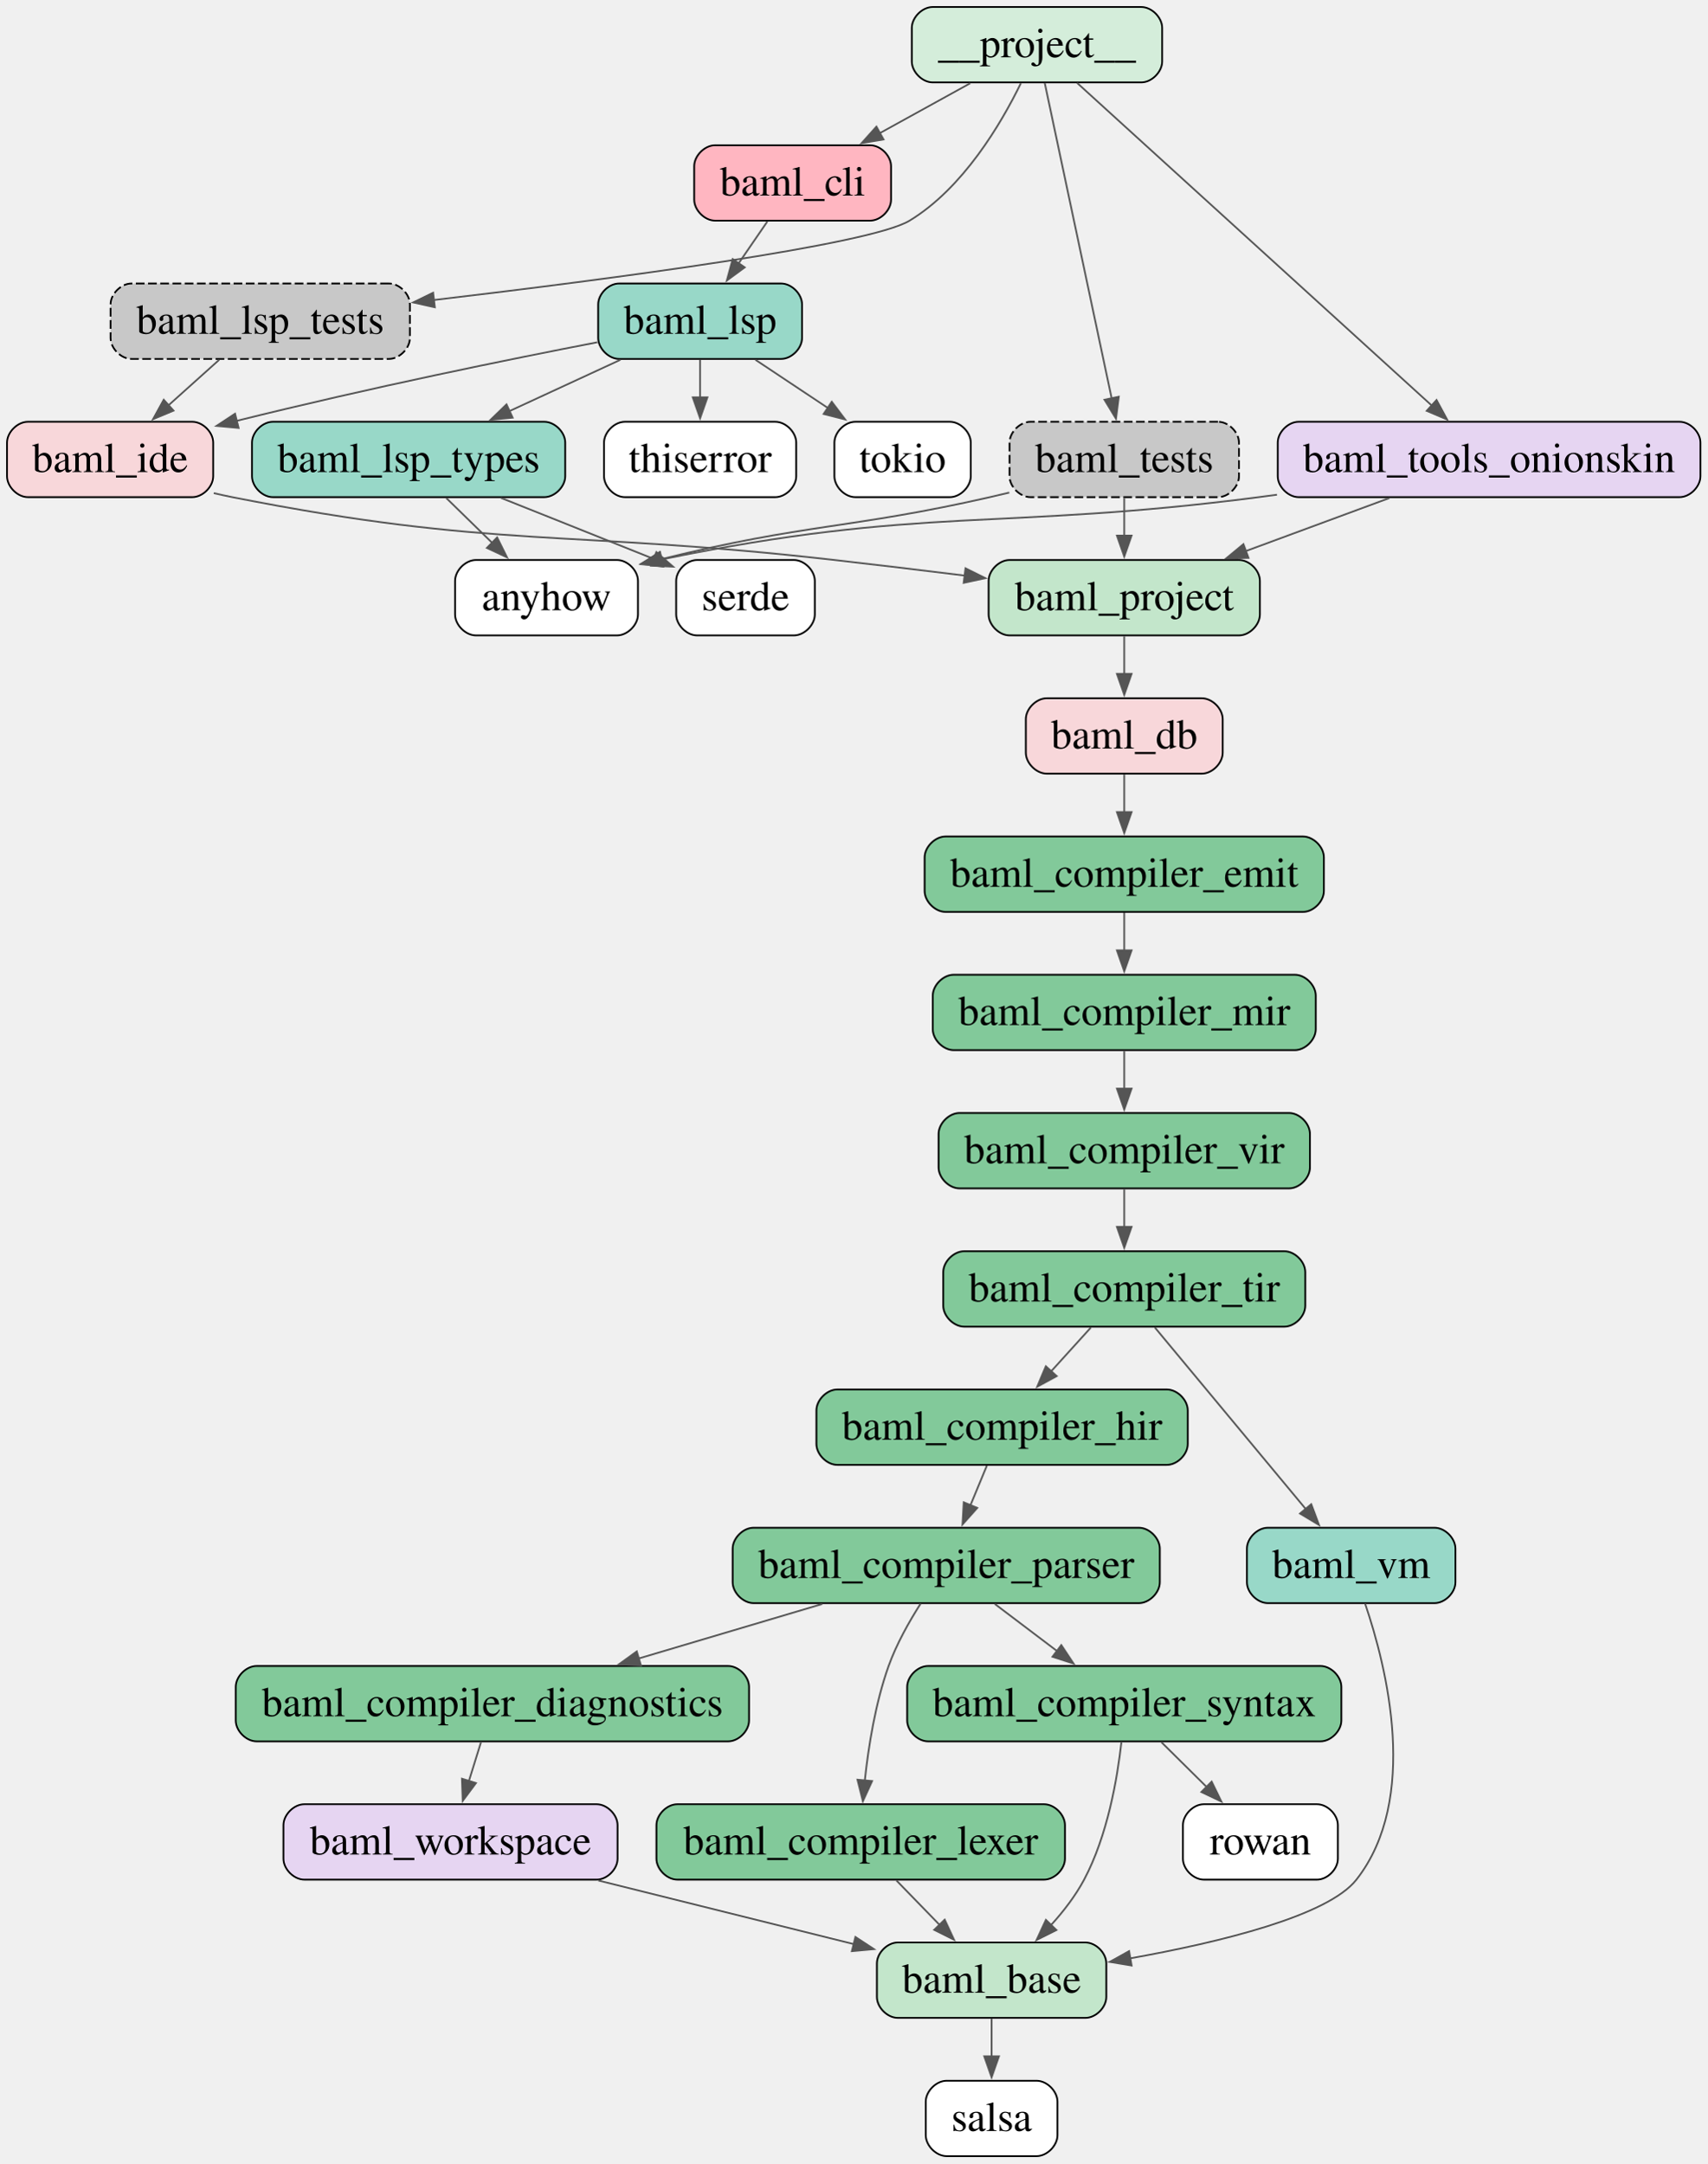
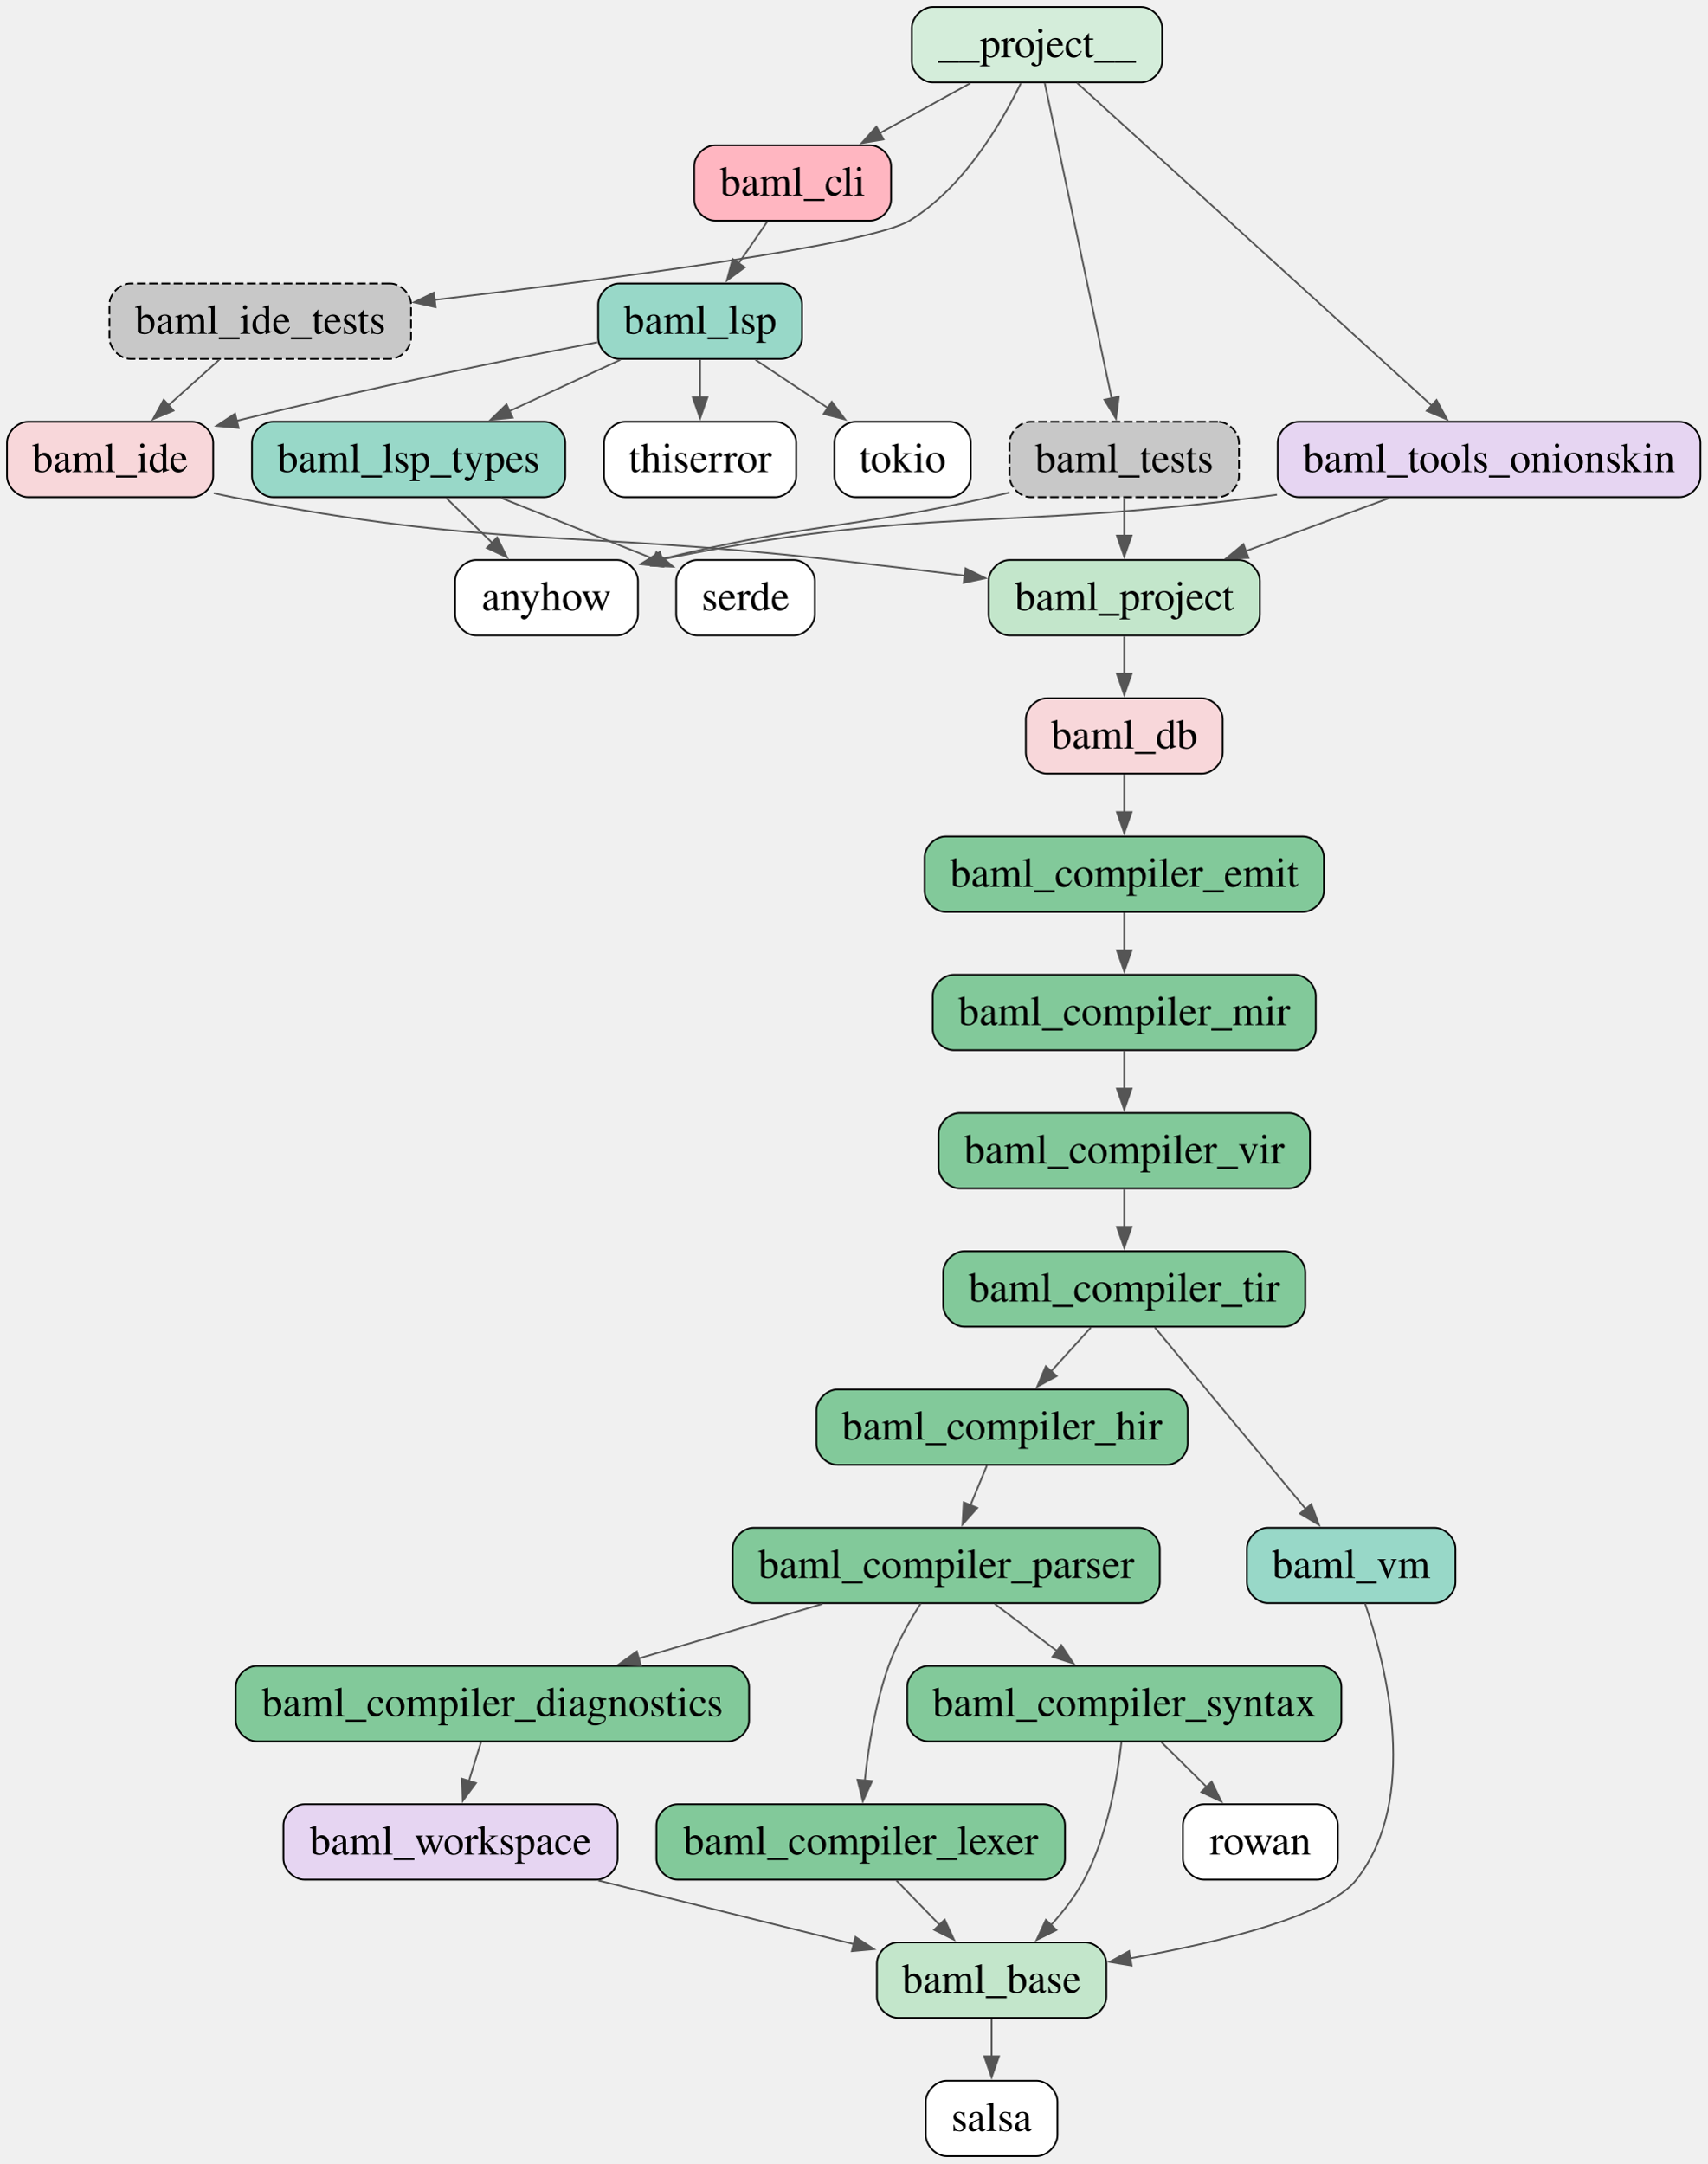
<svg xmlns="http://www.w3.org/2000/svg" viewBox="0 0 978.12 1239.20" width="978" height="1239">
  <g id="graph0" class="graph" transform="scale(1 1) rotate(0) translate(4 1235.2)">
    <g id="node1" class="node">
      <path fill="#d4edda" stroke="black" d="M649.77,-1231.2C649.77,-1231.2 530.34,-1231.2 530.34,-1231.2 524.34,-1231.2 518.34,-1225.2 518.34,-1219.2 518.34,-1219.2 518.34,-1200 518.34,-1200 518.34,-1194 524.34,-1188 530.34,-1188 530.34,-1188 649.77,-1188 649.77,-1188 655.77,-1188 661.77,-1194 661.77,-1200 661.77,-1200 661.77,-1219.2 661.77,-1219.2 661.77,-1225.2 655.77,-1231.2 649.77,-1231.2" />
      <text text-anchor="middle" x="590.05" y="-1202.4" font-family="Times,serif" font-size="24.00">__project__</text>
    </g>
    <g id="node4" class="node">
      <path fill="#ffb6c1" stroke="black" d="M494.44,-1152C494.44,-1152 405.67,-1152 405.67,-1152 399.67,-1152 393.67,-1146 393.67,-1140 393.67,-1140 393.67,-1120.8 393.67,-1120.8 393.67,-1114.8 399.67,-1108.8 405.67,-1108.8 405.67,-1108.8 494.44,-1108.8 494.44,-1108.8 500.44,-1108.8 506.44,-1114.8 506.44,-1120.8 506.44,-1120.8 506.44,-1140 506.44,-1140 506.44,-1146 500.44,-1152 494.44,-1152" />
      <text text-anchor="middle" x="450.05" y="-1123.2" font-family="Times,serif" font-size="24.00">baml_cli</text>
    </g>
    <g id="edge1" class="edge">
      <path fill="none" stroke="#555555" d="M551.8,-1187.5C535.75,-1178.65 516.87,-1168.25 499.77,-1158.81" />
      <polygon fill="#555555" stroke="#555555" points="502.13,-1155.32 489.59,-1153.2 498.07,-1162.67 502.13,-1155.32" />
    </g>
-     <g id="node17" class="node">
-       <path fill="#a0a0a0" fill-opacity="0.502" stroke="black" stroke-dasharray="5,2" d="M218.79,-1072.8C218.79,-1072.8 71.32,-1072.8 71.32,-1072.8 65.32,-1072.8 59.32,-1066.8 59.32,-1060.8 59.32,-1060.8 59.32,-1041.6 59.32,-1041.6 59.32,-1035.6 65.32,-1029.6 71.32,-1029.6 71.32,-1029.6 218.79,-1029.6 218.79,-1029.6 224.79,-1029.6 230.79,-1035.6 230.79,-1041.6 230.79,-1041.6 230.79,-1060.8 230.79,-1060.8 230.79,-1066.8 224.79,-1072.8 218.79,-1072.8" />
-       <text text-anchor="middle" x="145.05" y="-1044" font-family="Times,serif" font-size="24.00">baml_lsp_tests</text>
+     <g id="node16" class="node">
+       <path fill="#a0a0a0" fill-opacity="0.502" stroke="black" stroke-dasharray="5,2" d="M219.44,-1072.8C219.44,-1072.8 70.67,-1072.8 70.67,-1072.8 64.67,-1072.8 58.67,-1066.8 58.67,-1060.8 58.67,-1060.8 58.67,-1041.6 58.67,-1041.6 58.67,-1035.6 64.67,-1029.6 70.67,-1029.6 70.67,-1029.6 219.44,-1029.6 219.44,-1029.6 225.44,-1029.6 231.44,-1035.6 231.44,-1041.6 231.44,-1041.6 231.44,-1060.8 231.44,-1060.8 231.44,-1066.8 225.44,-1072.8 219.44,-1072.8" />
+       <text text-anchor="middle" x="145.05" y="-1044" font-family="Times,serif" font-size="24.00">baml_ide_tests</text>
    </g>
    <g id="edge2" class="edge">
-       <path fill="none" stroke="#555555" d="M580.83,-1187.54C569.43,-1164.2 547.71,-1127.39 517.05,-1108.8 494.04,-1094.85 346.54,-1075.41 244.33,-1063.32" />
-       <polygon fill="#555555" stroke="#555555" points="245.08,-1059.18 232.67,-1061.95 244.1,-1067.52 245.08,-1059.18" />
+       <path fill="none" stroke="#555555" d="M580.83,-1187.54C569.43,-1164.2 547.71,-1127.39 517.05,-1108.8 494.08,-1094.87 346.96,-1075.46 244.78,-1063.38" />
+       <polygon fill="#555555" stroke="#555555" points="245.52,-1059.23 233.12,-1062.01 244.54,-1067.58 245.52,-1059.23" />
    </g>
    <g id="node20" class="node">
      <path fill="#a0a0a0" fill-opacity="0.502" stroke="black" stroke-dasharray="5,2" d="M693.78,-993.6C693.78,-993.6 586.33,-993.6 586.33,-993.6 580.33,-993.6 574.33,-987.6 574.33,-981.6 574.33,-981.6 574.33,-962.4 574.33,-962.4 574.33,-956.4 580.33,-950.4 586.33,-950.4 586.33,-950.4 693.78,-950.4 693.78,-950.4 699.78,-950.4 705.78,-956.4 705.78,-962.4 705.78,-962.4 705.78,-981.6 705.78,-981.6 705.78,-987.6 699.78,-993.6 693.78,-993.6" />
      <text text-anchor="middle" x="640.05" y="-964.8" font-family="Times,serif" font-size="24.00">baml_tests</text>
    </g>
    <g id="edge3" class="edge">
      <path fill="none" stroke="#555555" d="M594.49,-1187.69C603.15,-1146.91 622.35,-1056.43 632.85,-1006.94" />
      <polygon fill="#555555" stroke="#555555" points="636.93,-1007.95 635.31,-995.34 628.71,-1006.21 636.93,-1007.95" />
    </g>
    <g id="node21" class="node">
      <path fill="#e6d5f2" stroke="black" d="M958.12,-993.6C958.12,-993.6 739.98,-993.6 739.98,-993.6 733.98,-993.6 727.98,-987.6 727.98,-981.6 727.98,-981.6 727.98,-962.4 727.98,-962.4 727.98,-956.4 733.98,-950.4 739.98,-950.4 739.98,-950.4 958.12,-950.4 958.12,-950.4 964.12,-950.4 970.12,-956.4 970.12,-962.4 970.12,-962.4 970.12,-981.6 970.12,-981.6 970.12,-987.6 964.12,-993.6 958.12,-993.6" />
      <text text-anchor="middle" x="849.05" y="-964.8" font-family="Times,serif" font-size="24.00">baml_tools_onionskin</text>
    </g>
    <g id="edge4" class="edge">
      <path fill="none" stroke="#555555" d="M613.04,-1187.69C659.12,-1145.78 762.92,-1051.35 816.18,-1002.91" />
      <polygon fill="#555555" stroke="#555555" points="818.95,-1006.06 825,-994.88 813.3,-999.85 818.95,-1006.06" />
    </g>
    <g id="node2" class="node">
      <path fill="white" stroke="black" d="M349.45,-914.4C349.45,-914.4 268.66,-914.4 268.66,-914.4 262.66,-914.4 256.66,-908.4 256.66,-902.4 256.66,-902.4 256.66,-883.2 256.66,-883.2 256.66,-877.2 262.66,-871.2 268.66,-871.2 268.66,-871.2 349.45,-871.2 349.45,-871.2 355.45,-871.2 361.45,-877.2 361.45,-883.2 361.45,-883.2 361.45,-902.4 361.45,-902.4 361.45,-908.4 355.45,-914.4 349.45,-914.4" />
      <text text-anchor="middle" x="309.05" y="-885.6" font-family="Times,serif" font-size="24.00">anyhow</text>
    </g>
    <g id="node3" class="node">
      <path fill="#c3e6cb" stroke="black" d="M617.77,-122.4C617.77,-122.4 510.34,-122.4 510.34,-122.4 504.34,-122.4 498.34,-116.4 498.34,-110.4 498.34,-110.4 498.34,-91.2 498.34,-91.2 498.34,-85.2 504.34,-79.2 510.34,-79.2 510.34,-79.2 617.77,-79.2 617.77,-79.2 623.77,-79.2 629.77,-85.2 629.77,-91.2 629.77,-91.2 629.77,-110.4 629.77,-110.4 629.77,-116.4 623.77,-122.4 617.77,-122.4" />
      <text text-anchor="middle" x="564.05" y="-93.6" font-family="Times,serif" font-size="24.00">baml_base</text>
    </g>
    <g id="node25" class="node">
      <path fill="white" stroke="black" d="M589.78,-43.2C589.78,-43.2 538.33,-43.2 538.33,-43.2 532.33,-43.2 526.33,-37.2 526.33,-31.2 526.33,-31.2 526.33,-12 526.33,-12 526.33,-6 532.33,0 538.33,0 538.33,0 589.78,0 589.78,0 595.78,0 601.78,-6 601.78,-12 601.78,-12 601.78,-31.2 601.78,-31.2 601.78,-37.2 595.78,-43.2 589.78,-43.2" />
      <text text-anchor="middle" x="564.05" y="-14.4" font-family="Times,serif" font-size="24.00">salsa</text>
    </g>
    <g id="edge5" class="edge">
      <path fill="none" stroke="#555555" d="M564.05,-78.7C564.05,-71.98 564.05,-64.36 564.05,-56.95" />
      <polygon fill="#555555" stroke="#555555" points="568.25,-57.18 564.05,-45.18 559.85,-57.18 568.25,-57.18" />
    </g>
-     <g id="node16" class="node">
+     <g id="node17" class="node">
      <path fill="#98d8c8" stroke="black" d="M443.45,-1072.8C443.45,-1072.8 350.66,-1072.8 350.66,-1072.8 344.66,-1072.8 338.66,-1066.8 338.66,-1060.8 338.66,-1060.8 338.66,-1041.6 338.66,-1041.6 338.66,-1035.6 344.66,-1029.6 350.66,-1029.6 350.66,-1029.6 443.45,-1029.6 443.45,-1029.6 449.45,-1029.6 455.45,-1035.6 455.45,-1041.6 455.45,-1041.6 455.45,-1060.8 455.45,-1060.8 455.45,-1066.8 449.45,-1072.8 443.45,-1072.8" />
      <text text-anchor="middle" x="397.05" y="-1044" font-family="Times,serif" font-size="24.00">baml_lsp</text>
    </g>
    <g id="edge6" class="edge">
      <path fill="none" stroke="#555555" d="M435.57,-1108.3C430.49,-1100.9 424.66,-1092.41 419.1,-1084.31" />
      <polygon fill="#555555" stroke="#555555" points="422.63,-1082.03 412.38,-1074.52 415.71,-1086.79 422.63,-1082.03" />
    </g>
    <g id="node5" class="node">
      <path fill="#82c99a" stroke="black" d="M413.09,-280.8C413.09,-280.8 143.02,-280.8 143.02,-280.8 137.02,-280.8 131.02,-274.8 131.02,-268.8 131.02,-268.8 131.02,-249.6 131.02,-249.6 131.02,-243.6 137.02,-237.6 143.02,-237.6 143.02,-237.6 413.09,-237.6 413.09,-237.6 419.09,-237.6 425.09,-243.6 425.09,-249.6 425.09,-249.6 425.09,-268.8 425.09,-268.8 425.09,-274.8 419.09,-280.8 413.09,-280.8" />
      <text text-anchor="middle" x="278.05" y="-252" font-family="Times,serif" font-size="24.00">baml_compiler_diagnostics</text>
    </g>
    <g id="node23" class="node">
      <path fill="#e6d5f2" stroke="black" d="M337.76,-201.6C337.76,-201.6 170.35,-201.6 170.35,-201.6 164.35,-201.6 158.35,-195.6 158.35,-189.6 158.35,-189.6 158.35,-170.4 158.35,-170.4 158.35,-164.4 164.35,-158.4 170.35,-158.4 170.35,-158.4 337.76,-158.4 337.76,-158.4 343.76,-158.4 349.76,-164.4 349.76,-170.4 349.76,-170.4 349.76,-189.6 349.76,-189.6 349.76,-195.6 343.76,-201.6 337.76,-201.6" />
      <text text-anchor="middle" x="254.05" y="-172.8" font-family="Times,serif" font-size="24.00">baml_workspace</text>
    </g>
    <g id="edge7" class="edge">
      <path fill="none" stroke="#555555" d="M271.5,-237.1C269.35,-230.21 266.92,-222.37 264.56,-214.79" />
      <polygon fill="#555555" stroke="#555555" points="268.63,-213.73 261.05,-203.52 260.61,-216.22 268.63,-213.73" />
    </g>
    <g id="node6" class="node">
      <path fill="#82c99a" stroke="black" d="M742.43,-756C742.43,-756 537.68,-756 537.68,-756 531.68,-756 525.68,-750 525.68,-744 525.68,-744 525.68,-724.8 525.68,-724.8 525.68,-718.8 531.68,-712.8 537.68,-712.8 537.68,-712.8 742.43,-712.8 742.43,-712.8 748.43,-712.8 754.43,-718.8 754.43,-724.8 754.43,-724.8 754.43,-744 754.43,-744 754.43,-750 748.43,-756 742.43,-756" />
      <text text-anchor="middle" x="640.05" y="-727.2" font-family="Times,serif" font-size="24.00">baml_compiler_emit</text>
    </g>
    <g id="node9" class="node">
      <path fill="#82c99a" stroke="black" d="M737.76,-676.8C737.76,-676.8 542.35,-676.8 542.35,-676.8 536.35,-676.8 530.35,-670.8 530.35,-664.8 530.35,-664.8 530.35,-645.6 530.35,-645.6 530.35,-639.6 536.35,-633.6 542.35,-633.6 542.35,-633.6 737.76,-633.6 737.76,-633.6 743.76,-633.6 749.76,-639.6 749.76,-645.6 749.76,-645.6 749.76,-664.8 749.76,-664.8 749.76,-670.8 743.76,-676.8 737.76,-676.8" />
      <text text-anchor="middle" x="640.05" y="-648" font-family="Times,serif" font-size="24.00">baml_compiler_mir</text>
    </g>
    <g id="edge8" class="edge">
      <path fill="none" stroke="#555555" d="M640.05,-712.3C640.05,-705.58 640.05,-697.96 640.05,-690.55" />
      <polygon fill="#555555" stroke="#555555" points="644.25,-690.78 640.05,-678.78 635.85,-690.78 644.25,-690.78" />
    </g>
    <g id="node7" class="node">
      <path fill="#82c99a" stroke="black" d="M664.43,-439.2C664.43,-439.2 475.68,-439.2 475.68,-439.2 469.68,-439.2 463.68,-433.2 463.68,-427.2 463.68,-427.2 463.68,-408 463.68,-408 463.68,-402 469.68,-396 475.68,-396 475.68,-396 664.43,-396 664.43,-396 670.43,-396 676.43,-402 676.43,-408 676.43,-408 676.43,-427.2 676.43,-427.2 676.43,-433.2 670.43,-439.2 664.43,-439.2" />
      <text text-anchor="middle" x="570.05" y="-410.4" font-family="Times,serif" font-size="24.00">baml_compiler_hir</text>
    </g>
    <g id="node10" class="node">
      <path fill="#82c99a" stroke="black" d="M648.41,-360C648.41,-360 427.7,-360 427.7,-360 421.7,-360 415.7,-354 415.7,-348 415.7,-348 415.7,-328.8 415.7,-328.8 415.7,-322.8 421.7,-316.8 427.7,-316.8 427.7,-316.8 648.41,-316.8 648.41,-316.8 654.41,-316.8 660.41,-322.8 660.41,-328.8 660.41,-328.8 660.41,-348 660.41,-348 660.41,-354 654.41,-360 648.41,-360" />
      <text text-anchor="middle" x="538.05" y="-331.2" font-family="Times,serif" font-size="24.00">baml_compiler_parser</text>
    </g>
    <g id="edge9" class="edge">
      <path fill="none" stroke="#555555" d="M561.31,-395.5C558.42,-388.53 555.12,-380.58 551.94,-372.91" />
      <polygon fill="#555555" stroke="#555555" points="555.84,-371.35 547.37,-361.87 548.08,-374.56 555.84,-371.35" />
    </g>
    <g id="node8" class="node">
      <path fill="#82c99a" stroke="black" d="M594.08,-201.6C594.08,-201.6 384.03,-201.6 384.03,-201.6 378.03,-201.6 372.03,-195.6 372.03,-189.6 372.03,-189.6 372.03,-170.4 372.03,-170.4 372.03,-164.4 378.03,-158.4 384.03,-158.4 384.03,-158.4 594.08,-158.4 594.08,-158.4 600.08,-158.4 606.08,-164.4 606.08,-170.4 606.08,-170.4 606.08,-189.6 606.08,-189.6 606.08,-195.6 600.08,-201.6 594.08,-201.6" />
      <text text-anchor="middle" x="489.05" y="-172.8" font-family="Times,serif" font-size="24.00">baml_compiler_lexer</text>
    </g>
    <g id="edge10" class="edge">
      <path fill="none" stroke="#555555" d="M509.55,-157.9C517.15,-150.08 525.95,-141.03 534.22,-132.51" />
      <polygon fill="#555555" stroke="#555555" points="537.18,-135.49 542.53,-123.96 531.16,-129.64 537.18,-135.49" />
    </g>
    <g id="node13" class="node">
      <path fill="#82c99a" stroke="black" d="M734.43,-597.6C734.43,-597.6 545.68,-597.6 545.68,-597.6 539.68,-597.6 533.68,-591.6 533.68,-585.6 533.68,-585.6 533.68,-566.4 533.68,-566.4 533.68,-560.4 539.68,-554.4 545.68,-554.4 545.68,-554.4 734.43,-554.4 734.43,-554.4 740.43,-554.4 746.43,-560.4 746.43,-566.4 746.43,-566.4 746.43,-585.6 746.43,-585.6 746.43,-591.6 740.43,-597.6 734.43,-597.6" />
      <text text-anchor="middle" x="640.05" y="-568.8" font-family="Times,serif" font-size="24.00">baml_compiler_vir</text>
    </g>
    <g id="edge11" class="edge">
      <path fill="none" stroke="#555555" d="M640.05,-633.1C640.05,-626.38 640.05,-618.76 640.05,-611.35" />
      <polygon fill="#555555" stroke="#555555" points="644.25,-611.58 640.05,-599.58 635.85,-611.58 644.25,-611.58" />
    </g>
    <g id="edge12" class="edge">
      <path fill="none" stroke="#555555" d="M467.01,-316.3C434.48,-306.65 395.7,-295.13 361.76,-285.05" />
      <polygon fill="#555555" stroke="#555555" points="363.16,-281.09 350.47,-281.7 360.77,-289.14 363.16,-281.09" />
    </g>
    <g id="edge13" class="edge">
      <path fill="none" stroke="#555555" d="M523.4,-316.54C516.81,-306.23 509.54,-293.33 505.05,-280.8 497.49,-259.66 493.5,-234.72 491.39,-215.06" />
      <polygon fill="#555555" stroke="#555555" points="495.59,-214.88 490.3,-203.32 487.22,-215.65 495.59,-214.88" />
    </g>
    <g id="node11" class="node">
      <path fill="#82c99a" stroke="black" d="M752.43,-280.8C752.43,-280.8 527.68,-280.8 527.68,-280.8 521.68,-280.8 515.68,-274.8 515.68,-268.8 515.68,-268.8 515.68,-249.6 515.68,-249.6 515.68,-243.6 521.68,-237.6 527.68,-237.6 527.68,-237.6 752.43,-237.6 752.43,-237.6 758.43,-237.6 764.43,-243.6 764.43,-249.6 764.43,-249.6 764.43,-268.8 764.43,-268.8 764.43,-274.8 758.43,-280.8 752.43,-280.8" />
      <text text-anchor="middle" x="640.05" y="-252" font-family="Times,serif" font-size="24.00">baml_compiler_syntax</text>
    </g>
    <g id="edge14" class="edge">
      <path fill="none" stroke="#555555" d="M565.93,-316.3C576.95,-307.96 589.79,-298.24 601.67,-289.25" />
      <polygon fill="#555555" stroke="#555555" points="603.98,-292.77 611.01,-282.18 598.91,-286.08 603.98,-292.77" />
    </g>
    <g id="edge15" class="edge">
      <path fill="none" stroke="#555555" d="M638.42,-237.21C636.07,-216.22 630.43,-183.51 617.05,-158.4 612.12,-149.15 605.29,-140.29 598.17,-132.44" />
      <polygon fill="#555555" stroke="#555555" points="601.19,-129.52 589.82,-123.83 595.16,-135.37 601.19,-129.52" />
    </g>
    <g id="node24" class="node">
      <path fill="white" stroke="black" d="M750.44,-201.6C750.44,-201.6 685.67,-201.6 685.67,-201.6 679.67,-201.6 673.67,-195.6 673.67,-189.6 673.67,-189.6 673.67,-170.4 673.67,-170.4 673.67,-164.4 679.67,-158.4 685.67,-158.4 685.67,-158.4 750.44,-158.4 750.44,-158.4 756.44,-158.4 762.44,-164.4 762.44,-170.4 762.44,-170.4 762.44,-189.6 762.44,-189.6 762.44,-195.6 756.44,-201.6 750.44,-201.6" />
      <text text-anchor="middle" x="718.05" y="-172.8" font-family="Times,serif" font-size="24.00">rowan</text>
    </g>
    <g id="edge16" class="edge">
      <path fill="none" stroke="#555555" d="M661.37,-237.1C669.36,-229.19 678.62,-220.03 687.3,-211.44" />
      <polygon fill="#555555" stroke="#555555" points="690.12,-214.56 695.69,-203.13 684.21,-208.59 690.12,-214.56" />
    </g>
    <g id="node12" class="node">
      <path fill="#82c99a" stroke="black" d="M731.76,-518.4C731.76,-518.4 548.35,-518.4 548.35,-518.4 542.35,-518.4 536.35,-512.4 536.35,-506.4 536.35,-506.4 536.35,-487.2 536.35,-487.2 536.35,-481.2 542.35,-475.2 548.35,-475.2 548.35,-475.2 731.76,-475.2 731.76,-475.2 737.76,-475.2 743.76,-481.2 743.76,-487.2 743.76,-487.2 743.76,-506.4 743.76,-506.4 743.76,-512.4 737.76,-518.4 731.76,-518.4" />
      <text text-anchor="middle" x="640.05" y="-489.6" font-family="Times,serif" font-size="24.00">baml_compiler_tir</text>
    </g>
    <g id="edge17" class="edge">
      <path fill="none" stroke="#555555" d="M620.93,-474.7C613.9,-466.96 605.8,-458.02 598.16,-449.59" />
      <polygon fill="#555555" stroke="#555555" points="601.35,-446.86 590.18,-440.79 595.12,-452.5 601.35,-446.86" />
    </g>
    <g id="node22" class="node">
      <path fill="#98d8c8" stroke="black" d="M817.78,-360C817.78,-360 722.33,-360 722.33,-360 716.33,-360 710.33,-354 710.33,-348 710.33,-348 710.33,-328.8 710.33,-328.8 710.33,-322.8 716.33,-316.8 722.33,-316.8 722.33,-316.8 817.78,-316.8 817.78,-316.8 823.78,-316.8 829.78,-322.8 829.78,-328.8 829.78,-328.8 829.78,-348 829.78,-348 829.78,-354 823.78,-360 817.78,-360" />
      <text text-anchor="middle" x="770.05" y="-331.2" font-family="Times,serif" font-size="24.00">baml_vm</text>
    </g>
    <g id="edge18" class="edge">
      <path fill="none" stroke="#555555" d="M657.59,-474.71C679.84,-447.93 718.43,-401.51 744.1,-370.63" />
      <polygon fill="#555555" stroke="#555555" points="747.18,-373.48 751.63,-361.57 740.72,-368.12 747.18,-373.48" />
    </g>
    <g id="edge19" class="edge">
      <path fill="none" stroke="#555555" d="M640.05,-553.9C640.05,-547.18 640.05,-539.56 640.05,-532.15" />
      <polygon fill="#555555" stroke="#555555" points="644.25,-532.38 640.05,-520.38 635.85,-532.38 644.25,-532.38" />
    </g>
    <g id="node14" class="node">
      <path fill="#f8d7da" stroke="black" d="M684.45,-835.2C684.45,-835.2 595.66,-835.2 595.66,-835.2 589.66,-835.2 583.66,-829.2 583.66,-823.2 583.66,-823.2 583.66,-804 583.66,-804 583.66,-798 589.66,-792 595.66,-792 595.66,-792 684.45,-792 684.45,-792 690.45,-792 696.45,-798 696.45,-804 696.45,-804 696.45,-823.2 696.45,-823.2 696.45,-829.2 690.45,-835.2 684.45,-835.2" />
      <text text-anchor="middle" x="640.05" y="-806.4" font-family="Times,serif" font-size="24.00">baml_db</text>
    </g>
    <g id="edge20" class="edge">
      <path fill="none" stroke="#555555" d="M640.05,-791.5C640.05,-784.78 640.05,-777.16 640.05,-769.75" />
      <polygon fill="#555555" stroke="#555555" points="644.25,-769.98 640.05,-757.98 635.85,-769.98 644.25,-769.98" />
    </g>
    <g id="node15" class="node">
      <path fill="#f8d7da" stroke="black" d="M106.11,-993.6C106.11,-993.6 12,-993.6 12,-993.6 6,-993.6 0,-987.6 0,-981.6 0,-981.6 0,-962.4 0,-962.4 0,-956.4 6,-950.4 12,-950.4 12,-950.4 106.11,-950.4 106.11,-950.4 112.11,-950.4 118.11,-956.4 118.11,-962.4 118.11,-962.4 118.11,-981.6 118.11,-981.6 118.11,-987.6 112.11,-993.6 106.11,-993.6" />
      <text text-anchor="middle" x="59.05" y="-964.8" font-family="Times,serif" font-size="24.00">baml_ide</text>
    </g>
    <g id="node19" class="node">
      <path fill="#c3e6cb" stroke="black" d="M705.76,-914.4C705.76,-914.4 574.34,-914.4 574.34,-914.4 568.34,-914.4 562.34,-908.4 562.34,-902.4 562.34,-902.4 562.34,-883.2 562.34,-883.2 562.34,-877.2 568.34,-871.2 574.34,-871.2 574.34,-871.2 705.76,-871.2 705.76,-871.2 711.76,-871.2 717.76,-877.2 717.76,-883.2 717.76,-883.2 717.76,-902.4 717.76,-902.4 717.76,-908.4 711.76,-914.4 705.76,-914.4" />
      <text text-anchor="middle" x="640.05" y="-885.6" font-family="Times,serif" font-size="24.00">baml_project</text>
    </g>
    <g id="edge21" class="edge">
      <path fill="none" stroke="#555555" d="M118.44,-952.72C122.02,-951.87 125.57,-951.09 129.05,-950.4 280.3,-920.51 320.88,-931.89 474.05,-914.4 498.28,-911.63 524.47,-908.47 548.72,-905.46" />
      <polygon fill="#555555" stroke="#555555" points="549.09,-909.65 560.48,-903.99 548.05,-901.31 549.09,-909.65" />
    </g>
    <g id="edge22" class="edge">
+       <path fill="none" stroke="#555555" d="M121.55,-1029.1C112.55,-1021.02 102.09,-1011.64 92.34,-1002.88" />
+       <polygon fill="#555555" stroke="#555555" points="95.39,-999.97 83.65,-995.08 89.78,-1006.22 95.39,-999.97" />
+     </g>
+     <g id="edge23" class="edge">
      <path fill="none" stroke="#555555" d="M338.2,-1039.14C286.57,-1029.14 209.22,-1013.4 131.52,-994.11" />
      <polygon fill="#555555" stroke="#555555" points="132.67,-990.06 120.01,-991.22 130.63,-998.21 132.67,-990.06" />
    </g>
    <g id="node18" class="node">
      <path fill="#98d8c8" stroke="black" d="M307.78,-993.6C307.78,-993.6 152.33,-993.6 152.33,-993.6 146.33,-993.6 140.33,-987.6 140.33,-981.6 140.33,-981.6 140.33,-962.4 140.33,-962.4 140.33,-956.4 146.33,-950.4 152.33,-950.4 152.33,-950.4 307.78,-950.4 307.78,-950.4 313.78,-950.4 319.78,-956.4 319.78,-962.4 319.78,-962.4 319.78,-981.6 319.78,-981.6 319.78,-987.6 313.78,-993.6 307.78,-993.6" />
      <text text-anchor="middle" x="230.05" y="-964.8" font-family="Times,serif" font-size="24.00">baml_lsp_types</text>
    </g>
-     <g id="edge23" class="edge">
+     <g id="edge24" class="edge">
      <path fill="none" stroke="#555555" d="M351.42,-1029.1C331.81,-1020.04 308.68,-1009.34 287.89,-999.73" />
      <polygon fill="#555555" stroke="#555555" points="289.66,-995.93 277.01,-994.7 286.14,-1003.55 289.66,-995.93" />
    </g>
    <g id="node27" class="node">
      <path fill="white" stroke="black" d="M440.11,-993.6C440.11,-993.6 354,-993.6 354,-993.6 348,-993.6 342,-987.6 342,-981.6 342,-981.6 342,-962.4 342,-962.4 342,-956.4 348,-950.4 354,-950.4 354,-950.4 440.11,-950.4 440.11,-950.4 446.11,-950.4 452.11,-956.4 452.11,-962.4 452.11,-962.4 452.11,-981.6 452.11,-981.6 452.11,-987.6 446.11,-993.6 440.11,-993.6" />
      <text text-anchor="middle" x="397.05" y="-964.8" font-family="Times,serif" font-size="24.00">thiserror</text>
    </g>
-     <g id="edge24" class="edge">
+     <g id="edge25" class="edge">
      <path fill="none" stroke="#555555" d="M397.05,-1029.1C397.05,-1022.38 397.05,-1014.76 397.05,-1007.35" />
      <polygon fill="#555555" stroke="#555555" points="401.25,-1007.58 397.05,-995.58 392.85,-1007.58 401.25,-1007.58" />
    </g>
    <g id="node28" class="node">
      <path fill="white" stroke="black" d="M540.12,-993.6C540.12,-993.6 485.99,-993.6 485.99,-993.6 479.99,-993.6 473.99,-987.6 473.99,-981.6 473.99,-981.6 473.99,-962.4 473.99,-962.4 473.99,-956.4 479.99,-950.4 485.99,-950.4 485.99,-950.4 540.12,-950.4 540.12,-950.4 546.12,-950.4 552.12,-956.4 552.12,-962.4 552.12,-962.4 552.12,-981.6 552.12,-981.6 552.12,-987.6 546.12,-993.6 540.12,-993.6" />
      <text text-anchor="middle" x="513.05" y="-964.8" font-family="Times,serif" font-size="24.00">tokio</text>
    </g>
-     <g id="edge25" class="edge">
+     <g id="edge26" class="edge">
      <path fill="none" stroke="#555555" d="M428.75,-1029.1C441.54,-1020.59 456.49,-1010.64 470.22,-1001.51" />
      <polygon fill="#555555" stroke="#555555" points="472.47,-1005.05 480.14,-994.91 467.82,-998.06 472.47,-1005.05" />
-     </g>
-     <g id="edge26" class="edge">
-       <path fill="none" stroke="#555555" d="M121.55,-1029.1C112.55,-1021.02 102.09,-1011.64 92.34,-1002.88" />
-       <polygon fill="#555555" stroke="#555555" points="95.39,-999.97 83.65,-995.08 89.78,-1006.22 95.39,-999.97" />
    </g>
    <g id="edge27" class="edge">
      <path fill="none" stroke="#555555" d="M251.64,-949.9C259.74,-941.99 269.11,-932.83 277.91,-924.24" />
      <polygon fill="#555555" stroke="#555555" points="280.76,-927.32 286.41,-915.93 274.89,-921.31 280.76,-927.32" />
    </g>
    <g id="node26" class="node">
      <path fill="white" stroke="black" d="M450.77,-914.4C450.77,-914.4 395.34,-914.4 395.34,-914.4 389.34,-914.4 383.34,-908.4 383.34,-902.4 383.34,-902.4 383.34,-883.2 383.34,-883.2 383.34,-877.2 389.34,-871.2 395.34,-871.2 395.34,-871.2 450.77,-871.2 450.77,-871.2 456.77,-871.2 462.77,-877.2 462.77,-883.2 462.77,-883.2 462.77,-902.4 462.77,-902.4 462.77,-908.4 456.77,-914.4 450.77,-914.4" />
      <text text-anchor="middle" x="423.05" y="-885.6" font-family="Times,serif" font-size="24.00">serde</text>
    </g>
    <g id="edge28" class="edge">
      <path fill="none" stroke="#555555" d="M283.01,-949.96C306.91,-940.45 335.75,-928.95 370.45,-915.03" />
      <polygon fill="#555555" stroke="#555555" points="371.99,-918.94 381.57,-910.57 368.87,-911.14 371.99,-918.94" />
    </g>
    <g id="edge29" class="edge">
      <path fill="none" stroke="#555555" d="M640.05,-870.7C640.05,-863.98 640.05,-856.36 640.05,-848.95" />
      <polygon fill="#555555" stroke="#555555" points="644.25,-849.18 640.05,-837.18 635.85,-849.18 644.25,-849.18" />
    </g>
    <g id="edge30" class="edge">
      <path fill="none" stroke="#555555" d="M574.19,-953.03C570.43,-952.11 566.7,-951.23 563.05,-950.4 482.86,-932.14 458.08,-935.48 374.85,-914.9" />
      <polygon fill="#555555" stroke="#555555" points="375.97,-910.85 363.31,-911.98 373.91,-919 375.97,-910.85" />
    </g>
    <g id="edge31" class="edge">
      <path fill="none" stroke="#555555" d="M640.05,-949.9C640.05,-943.18 640.05,-935.56 640.05,-928.15" />
      <polygon fill="#555555" stroke="#555555" points="644.25,-928.38 640.05,-916.38 635.85,-928.38 644.25,-928.38" />
    </g>
    <g id="edge32" class="edge">
      <path fill="none" stroke="#555555" d="M727.53,-951.8C724,-951.32 720.5,-950.85 717.05,-950.4 568.36,-931.05 525.18,-945.69 374.72,-914.66" />
      <polygon fill="#555555" stroke="#555555" points="375.86,-910.61 363.25,-912.25 374.13,-918.83 375.86,-910.61" />
    </g>
    <g id="edge33" class="edge">
      <path fill="none" stroke="#555555" d="M791.94,-949.9C766.49,-940.5 736.27,-929.34 709.51,-919.46" />
      <polygon fill="#555555" stroke="#555555" points="711.23,-915.61 698.52,-915.39 708.32,-923.49 711.23,-915.61" />
    </g>
    <g id="edge34" class="edge">
      <path fill="none" stroke="#555555" d="M778.02,-316.53C790.41,-280.15 809.34,-204.6 773.05,-158.4 756.73,-137.62 695.31,-122.59 643.24,-113.27" />
      <polygon fill="#555555" stroke="#555555" points="644.27,-109.18 631.73,-111.28 642.84,-117.46 644.27,-109.18" />
    </g>
    <g id="edge35" class="edge">
      <path fill="none" stroke="#555555" d="M338.76,-157.9C384.45,-146.53 440.47,-132.58 485.22,-121.43" />
      <polygon fill="#555555" stroke="#555555" points="486.02,-125.56 496.65,-118.59 483.99,-117.41 486.02,-125.56" />
    </g>
  </g>
</svg>
